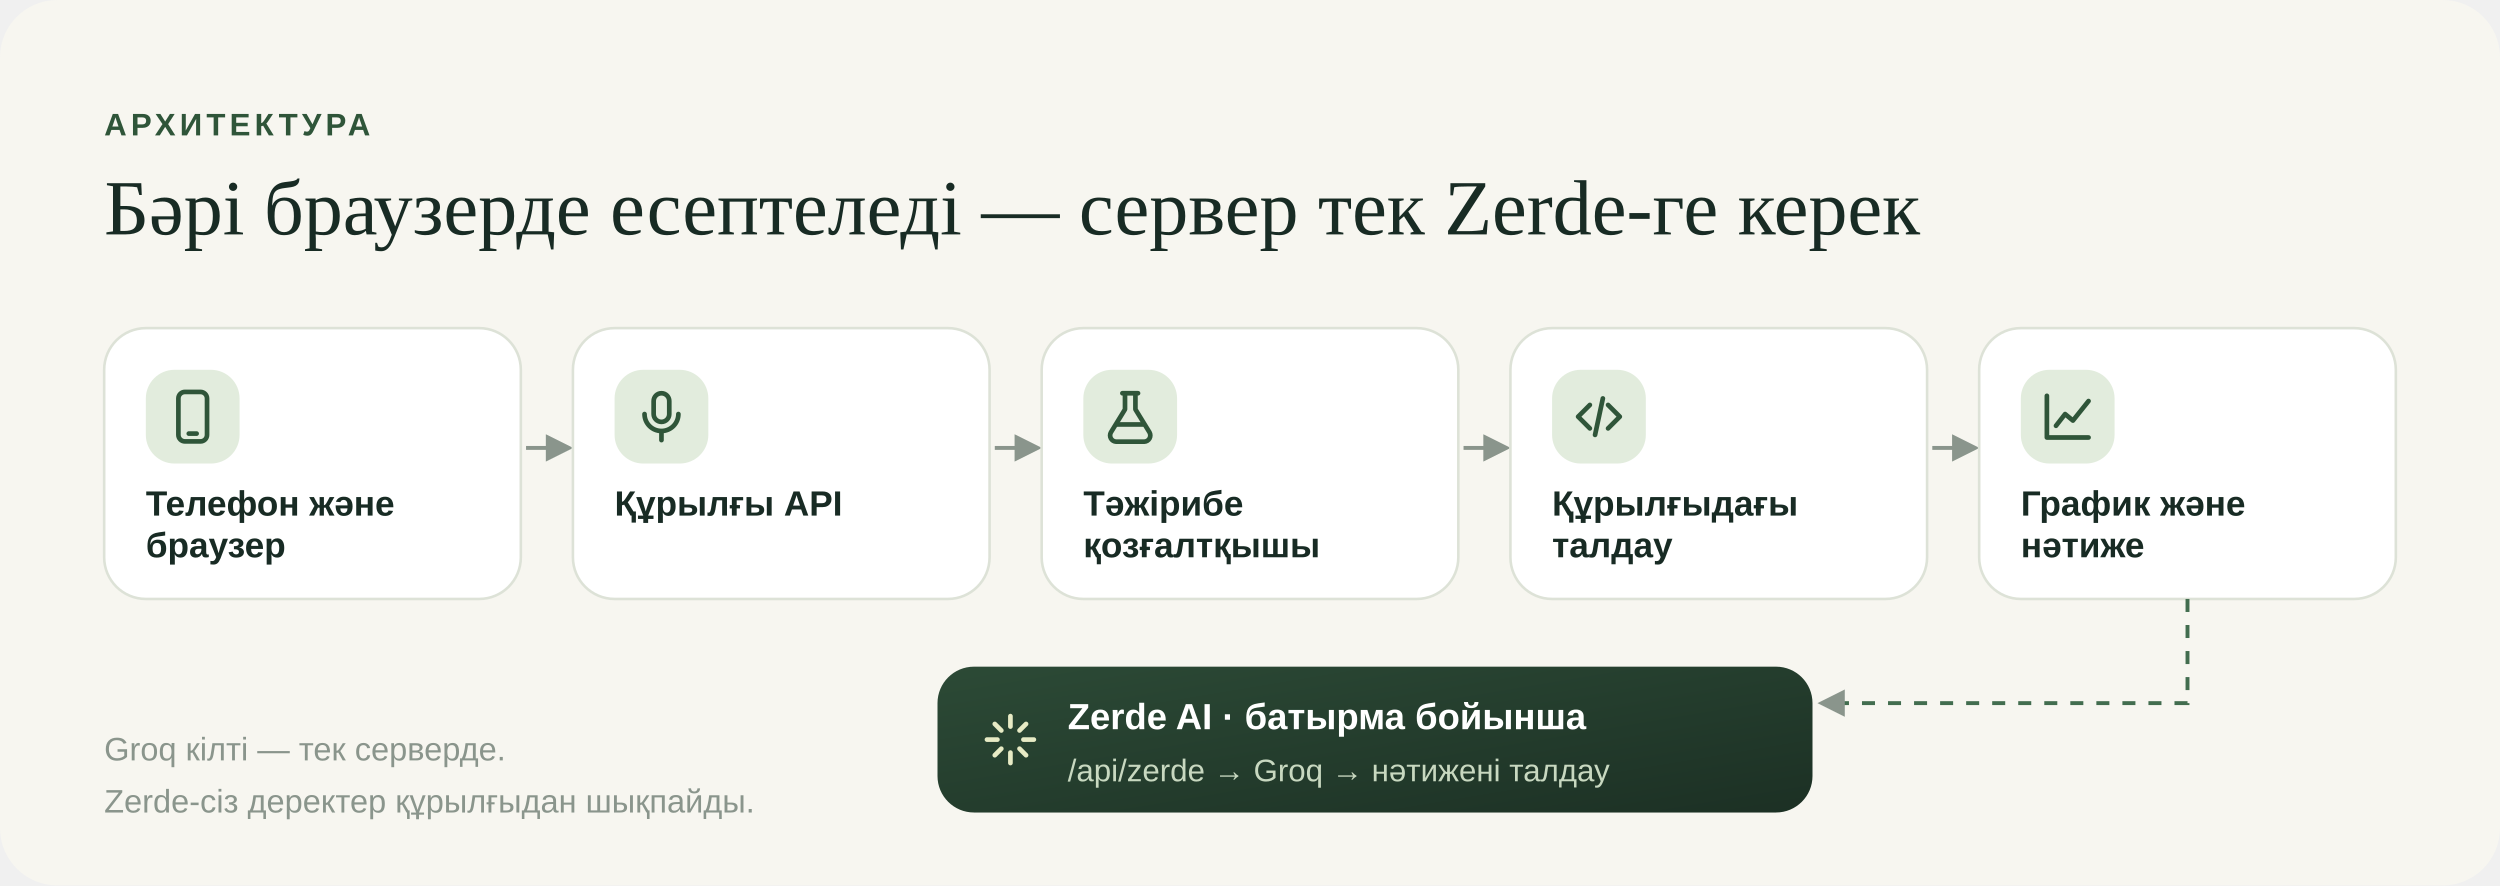
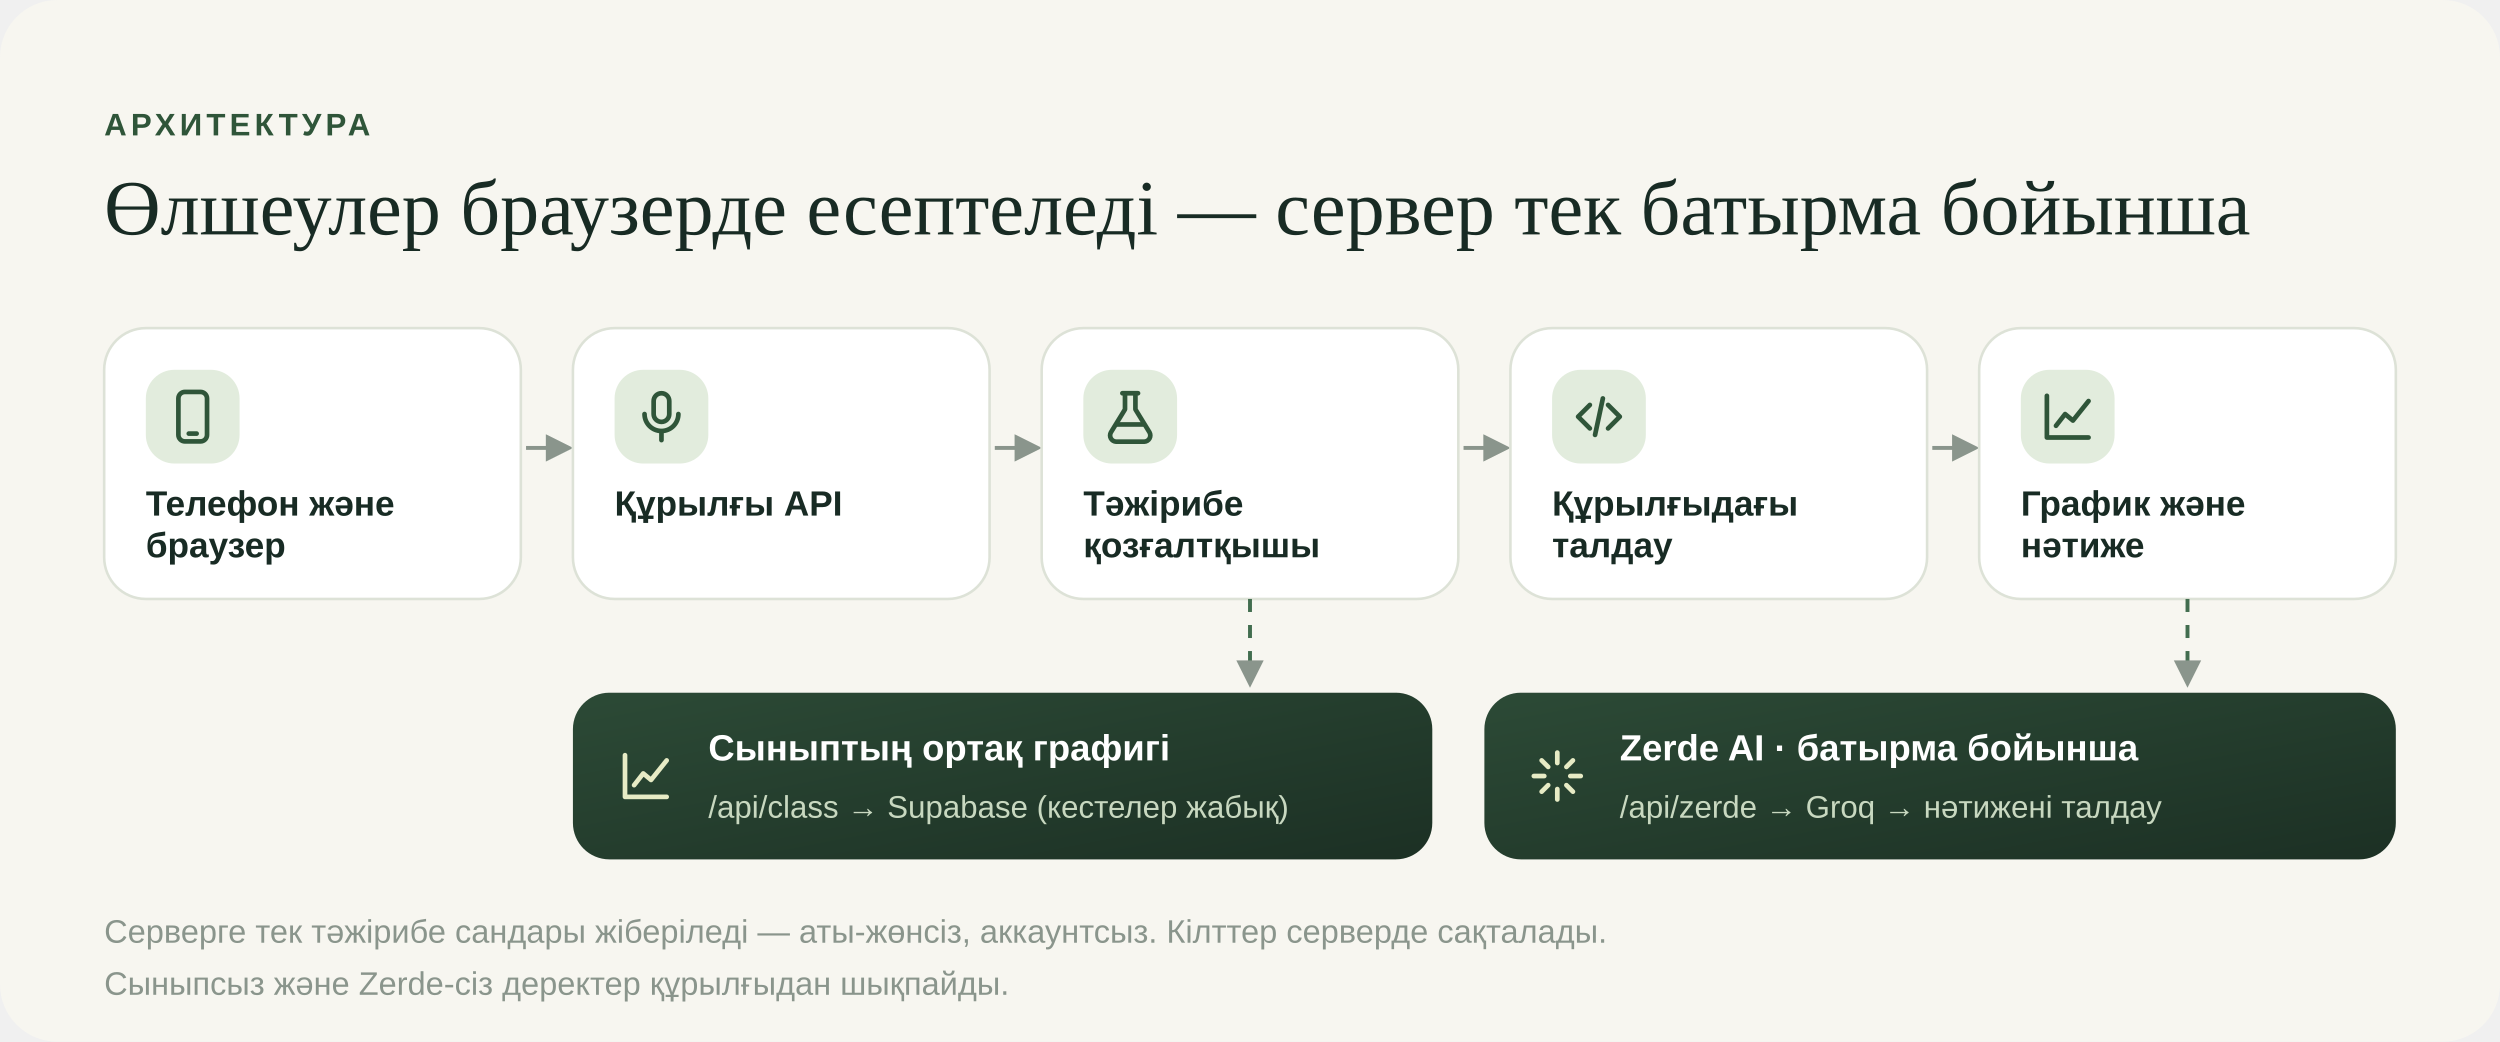
- <svg xmlns="http://www.w3.org/2000/svg" width="960" height="340" viewBox="0 0 960 340" role="img" aria-label="Архитектура">
+ <svg xmlns="http://www.w3.org/2000/svg" width="960" height="400" viewBox="0 0 960 400" role="img" aria-label="Архитектура">
  <defs>
    <linearGradient id="dk" x1="0" y1="0" x2="1" y2="1">
      <stop offset="0" stop-color="#2C4A36" />
      <stop offset="1" stop-color="#1C3024" />
    </linearGradient>
    <linearGradient id="mk" x1="0" y1="0" x2="1" y2="1">
      <stop offset="0" stop-color="#5A8A63" />
      <stop offset="1" stop-color="#2F5539" />
    </linearGradient>
    <pattern id="grid" width="24" height="24" patternUnits="userSpaceOnUse">
      <path d="M24 0H0V24" fill="none" stroke="#FFFFFF" stroke-opacity=".06" />
    </pattern>
    <marker id="ar" viewBox="0 0 10 10" refX="8" refY="5" markerWidth="7" markerHeight="7" orient="auto">
      <path d="M0 0L10 5L0 10z" fill="#8A958C" />
    </marker>
  </defs>
-   <rect width="960" height="340" rx="22" fill="#F7F6F0" />
+   <rect width="960" height="400" rx="22" fill="#F7F6F0" />
  <text x="40" y="52" font-size="12" fill="#2F5539" font-weight="700" font-family="'Segoe UI', Manrope, 'Helvetica Neue', Arial, sans-serif" letter-spacing="1.6">АРХИТЕКТУРА</text>
-   <text x="40" y="90" font-size="30" fill="#182B24" font-weight="400" font-family="Georgia, 'Times New Roman', serif">Бәрі браузерде есептеледі — сервер тек Zerde-ге керек</text>
+   <text x="40" y="90" font-size="30" fill="#182B24" font-weight="400" font-family="Georgia, 'Times New Roman', serif">Өлшеулер браузерде есептеледі — сервер тек батырма бойынша</text>
  <rect x="40" y="126" width="160" height="104" rx="16" fill="#FFFFFF" stroke="#DDE2D7" />
  <rect x="56" y="142" width="36" height="36" rx="11" fill="#E2ECDD" />
  <g transform="translate(62 148) scale(1)" fill="none" stroke="#2F5539" stroke-width="1.8" stroke-linecap="round" stroke-linejoin="round">
    <rect x="6.5" y="2.5" width="11" height="19" rx="2.5" />
    <path d="M10.5 18.5h3" />
  </g>
  <text x="56" y="198" font-size="13.5" fill="#182B24" font-weight="700" font-family="'Segoe UI', Manrope, 'Helvetica Neue', Arial, sans-serif">Телефон және</text>
  <text x="56" y="214" font-size="13.5" fill="#182B24" font-weight="700" font-family="'Segoe UI', Manrope, 'Helvetica Neue', Arial, sans-serif">браузер</text>
  <path d="M202 172H218" stroke="#8A958C" stroke-width="1.5" marker-end="url(#ar)" />
  <rect x="220" y="126" width="160" height="104" rx="16" fill="#FFFFFF" stroke="#DDE2D7" />
  <rect x="236" y="142" width="36" height="36" rx="11" fill="#E2ECDD" />
  <g transform="translate(242 148) scale(1)" fill="none" stroke="#2F5539" stroke-width="1.8" stroke-linecap="round" stroke-linejoin="round">
    <rect x="9" y="3" width="6" height="11" rx="3" />
    <path d="M5.5 11a6.5 6.5 0 0 0 13 0M12 17.5V21" />
  </g>
  <text x="236" y="198" font-size="13.5" fill="#182B24" font-weight="700" font-family="'Segoe UI', Manrope, 'Helvetica Neue', Arial, sans-serif">Құрылғы API</text>
  <path d="M382 172H398" stroke="#8A958C" stroke-width="1.5" marker-end="url(#ar)" />
  <rect x="400" y="126" width="160" height="104" rx="16" fill="#FFFFFF" stroke="#DDE2D7" />
  <rect x="416" y="142" width="36" height="36" rx="11" fill="#E2ECDD" />
  <g transform="translate(422 148) scale(1)" fill="none" stroke="#2F5539" stroke-width="1.8" stroke-linecap="round" stroke-linejoin="round">
    <path d="M9 3h6M10 3v6.2L4.6 18a2.4 2.4 0 0 0 2 3.6h10.8a2.4 2.4 0 0 0 2-3.6L14 9.2V3" />
    <path d="M7.2 15h9.6" />
  </g>
  <text x="416" y="198" font-size="13.5" fill="#182B24" font-weight="700" font-family="'Segoe UI', Manrope, 'Helvetica Neue', Arial, sans-serif">Тәжірибе</text>
  <text x="416" y="214" font-size="13.5" fill="#182B24" font-weight="700" font-family="'Segoe UI', Manrope, 'Helvetica Neue', Arial, sans-serif">қозғалтқышы</text>
  <path d="M562 172H578" stroke="#8A958C" stroke-width="1.5" marker-end="url(#ar)" />
  <rect x="580" y="126" width="160" height="104" rx="16" fill="#FFFFFF" stroke="#DDE2D7" />
  <rect x="596" y="142" width="36" height="36" rx="11" fill="#E2ECDD" />
  <g transform="translate(602 148) scale(1)" fill="none" stroke="#2F5539" stroke-width="1.8" stroke-linecap="round" stroke-linejoin="round">
    <path d="M8.5 7.5 4 12l4.5 4.5M15.5 7.5 20 12l-4.5 4.5M13.5 5l-3 14" />
  </g>
  <text x="596" y="198" font-size="13.5" fill="#182B24" font-weight="700" font-family="'Segoe UI', Manrope, 'Helvetica Neue', Arial, sans-serif">Құрылғыдағы</text>
  <text x="596" y="214" font-size="13.5" fill="#182B24" font-weight="700" font-family="'Segoe UI', Manrope, 'Helvetica Neue', Arial, sans-serif">талдау</text>
  <path d="M742 172H758" stroke="#8A958C" stroke-width="1.5" marker-end="url(#ar)" />
  <rect x="760" y="126" width="160" height="104" rx="16" fill="#FFFFFF" stroke="#DDE2D7" />
  <rect x="776" y="142" width="36" height="36" rx="11" fill="#E2ECDD" />
  <g transform="translate(782 148) scale(1)" fill="none" stroke="#2F5539" stroke-width="1.8" stroke-linecap="round" stroke-linejoin="round">
    <path d="M4 4v16h16" />
    <path d="M7.5 15.5 11 11l3 2.5L20 6" />
  </g>
  <text x="776" y="198" font-size="13.5" fill="#182B24" font-weight="700" font-family="'Segoe UI', Manrope, 'Helvetica Neue', Arial, sans-serif">График және</text>
  <text x="776" y="214" font-size="13.5" fill="#182B24" font-weight="700" font-family="'Segoe UI', Manrope, 'Helvetica Neue', Arial, sans-serif">нәтиже</text>
-   <path d="M840 230V270H700" fill="none" stroke="#426D4F" stroke-width="1.5" stroke-dasharray="5 5" marker-end="url(#ar)" />
-   <rect x="360" y="256" width="336" height="56" rx="14" fill="url(#dk)" />
-   <g transform="translate(376 272) scale(1)" fill="none" stroke="#E7EBC5" stroke-width="1.8" stroke-linecap="round" stroke-linejoin="round">
+   <path d="M480 230V262" fill="none" stroke="#426D4F" stroke-width="1.5" stroke-dasharray="5 5" marker-end="url(#ar)" />
+   <rect x="220" y="266" width="330" height="64" rx="14" fill="url(#dk)" />
+   <g transform="translate(236 286) scale(1)" fill="none" stroke="#E7EBC5" stroke-width="1.8" stroke-linecap="round" stroke-linejoin="round">
+     <path d="M4 4v16h16" />
+     <path d="M7.5 15.5 11 11l3 2.5L20 6" />
+   </g>
+   <text x="272" y="292" font-size="14" fill="#FFFFFF" font-weight="700" font-family="'Segoe UI', Manrope, 'Helvetica Neue', Arial, sans-serif">Сыныптың ортақ графигі</text>
+   <text x="272" y="314" font-size="12" fill="#C8D8C0" font-weight="400" font-family="'Segoe UI', Manrope, 'Helvetica Neue', Arial, sans-serif">/api/class → Supabase (кестелер жабық)</text>
+   <path d="M840 230V262" fill="none" stroke="#426D4F" stroke-width="1.5" stroke-dasharray="5 5" marker-end="url(#ar)" />
+   <rect x="570" y="266" width="350" height="64" rx="14" fill="url(#dk)" />
+   <g transform="translate(586 286) scale(1)" fill="none" stroke="#E7EBC5" stroke-width="1.8" stroke-linecap="round" stroke-linejoin="round">
    <path d="M12 3v4M12 17v4M3 12h4M17 12h4M6 6l2.5 2.5M15.5 15.5 18 18M18 6l-2.5 2.5M8.5 15.5 6 18" />
  </g>
-   <text x="410" y="280" font-size="14" fill="#FFFFFF" font-weight="700" font-family="'Segoe UI', Manrope, 'Helvetica Neue', Arial, sans-serif">Zerde AI · батырма бойынша</text>
-   <text x="410" y="300" font-size="12" fill="#C8D8C0" font-weight="400" font-family="'Segoe UI', Manrope, 'Helvetica Neue', Arial, sans-serif">/api/zerde → Groq → нәтижені талдау</text>
-   <text x="40" y="292" font-size="12.5" fill="#8A958C" font-weight="400" font-family="'Segoe UI', Manrope, 'Helvetica Neue', Arial, sans-serif">Groq кілті — тек серверде.</text>
-   <text x="40" y="312" font-size="12.5" fill="#8A958C" font-weight="400" font-family="'Segoe UI', Manrope, 'Helvetica Neue', Arial, sans-serif">Zerde-сіз деректер құрылғыдан шықпайды.</text>
+   <text x="622" y="292" font-size="14" fill="#FFFFFF" font-weight="700" font-family="'Segoe UI', Manrope, 'Helvetica Neue', Arial, sans-serif">Zerde AI · батырма бойынша</text>
+   <text x="622" y="314" font-size="12" fill="#C8D8C0" font-weight="400" font-family="'Segoe UI', Manrope, 'Helvetica Neue', Arial, sans-serif">/api/zerde → Groq → нәтижені талдау</text>
+   <text x="40" y="362" font-size="12.5" fill="#8A958C" font-weight="400" font-family="'Segoe UI', Manrope, 'Helvetica Neue', Arial, sans-serif">Серверге тек тәжірибе сандары жіберіледі — аты-жөнсіз, аккаунтсыз. Кілттер серверде сақталады.</text>
+   <text x="40" y="382" font-size="12.5" fill="#8A958C" font-weight="400" font-family="'Segoe UI', Manrope, 'Helvetica Neue', Arial, sans-serif">Сыныпсыз және Zerde-сіз деректер құрылғыдан шықпайды.</text>
</svg>
